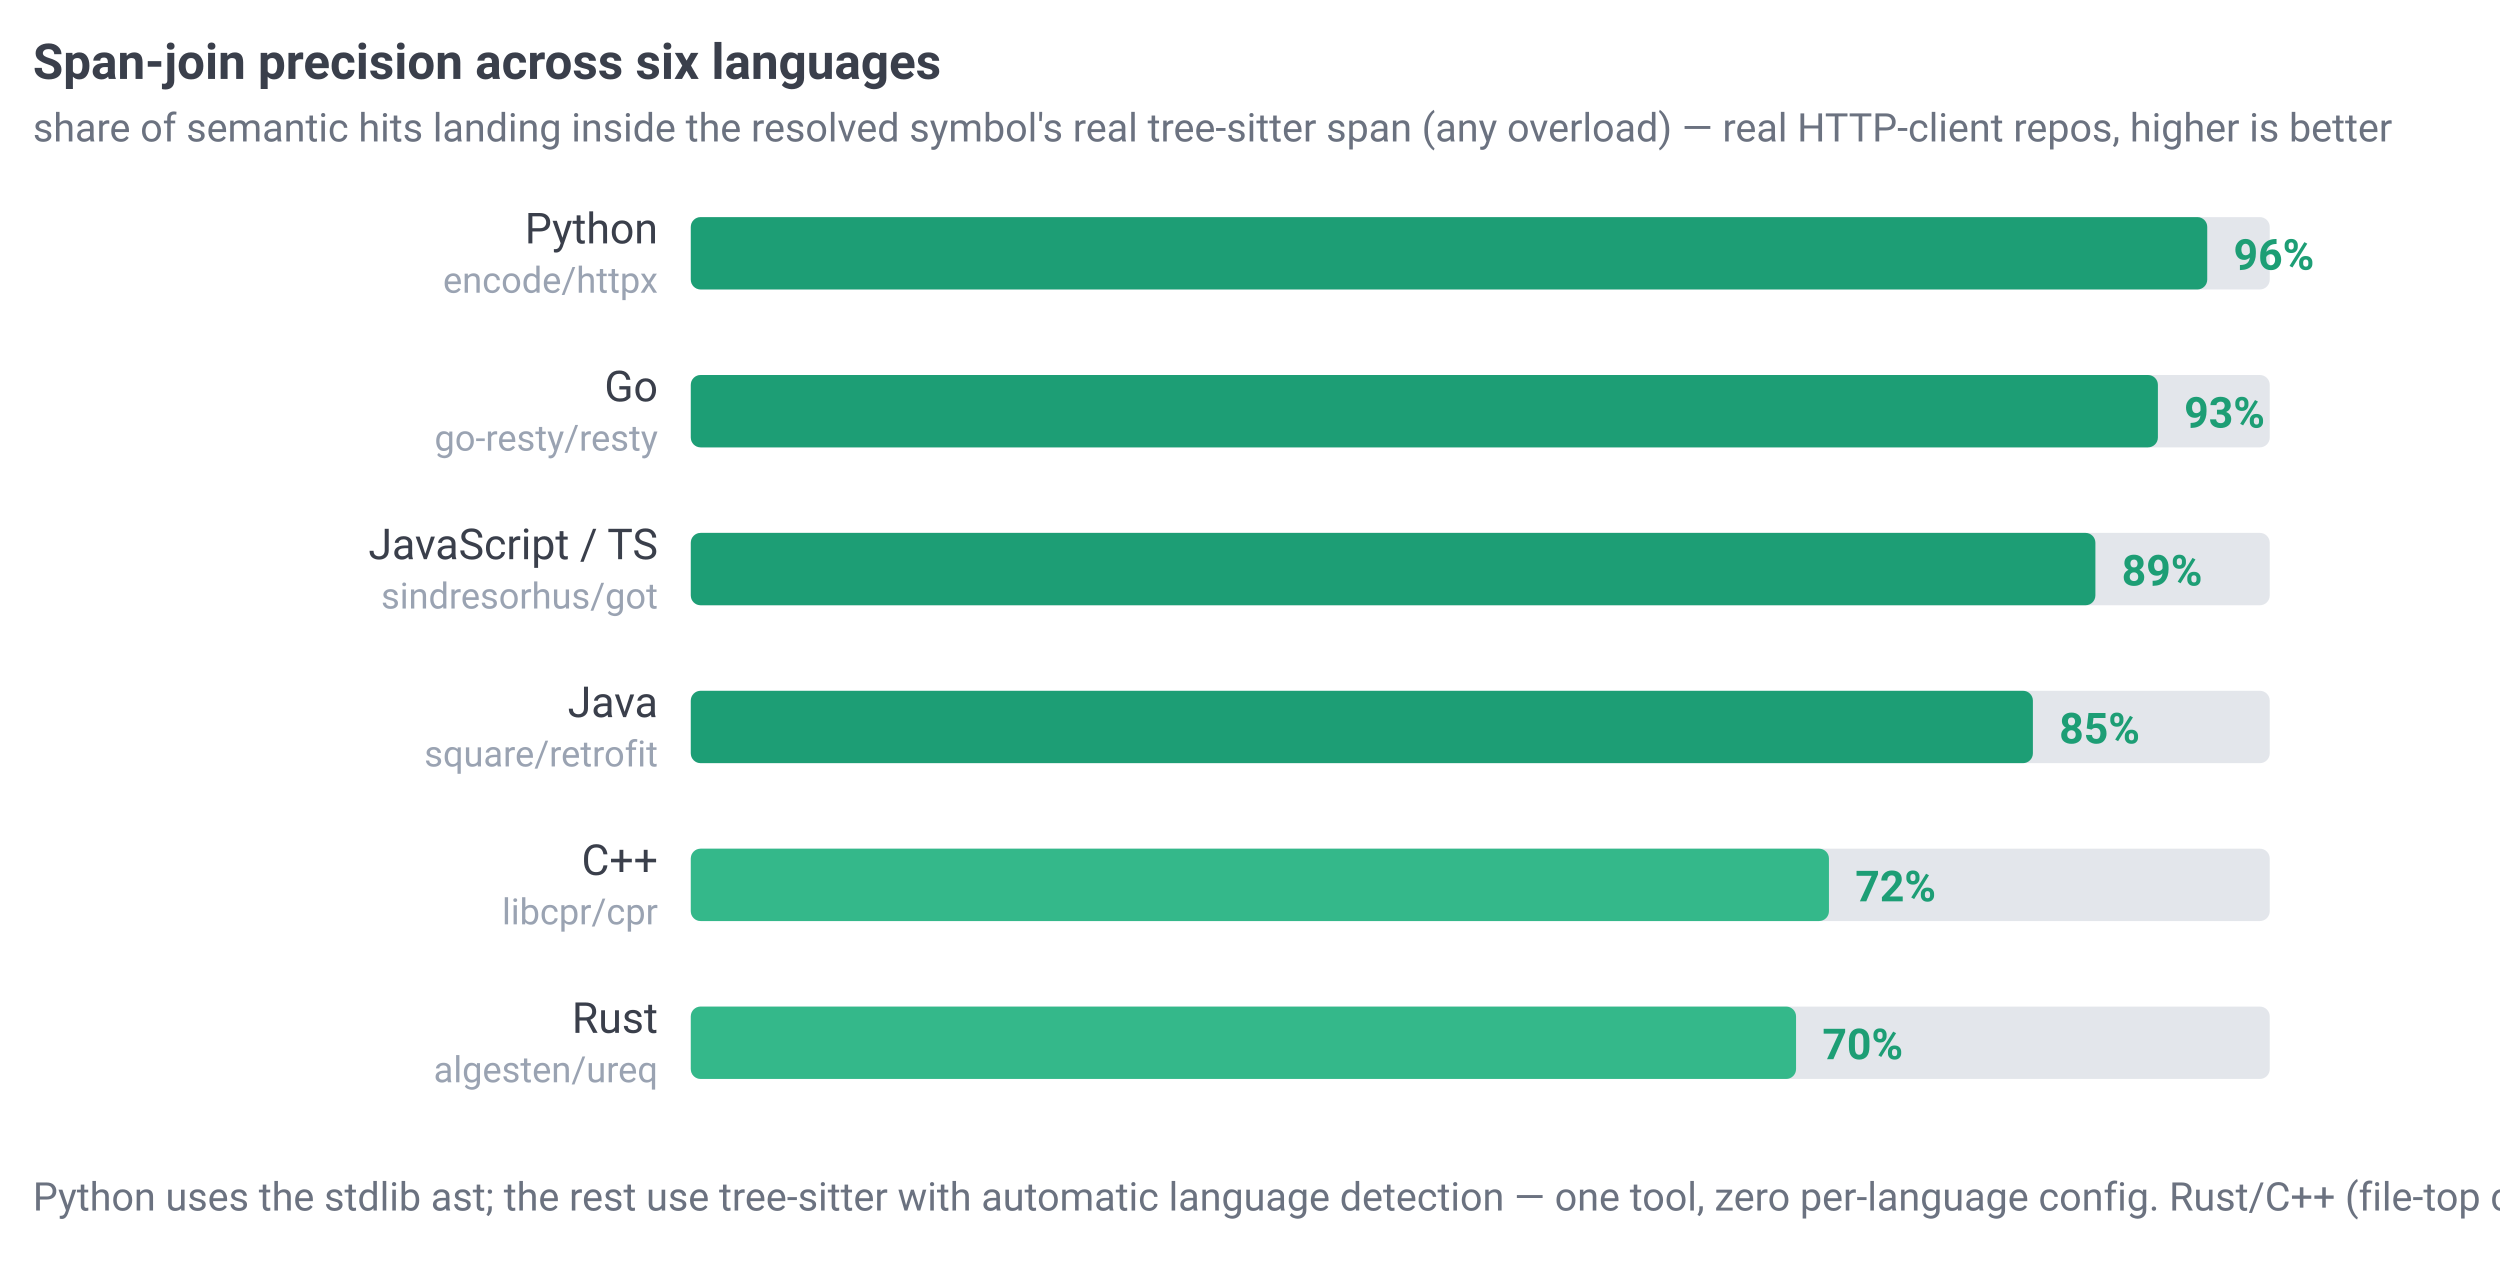
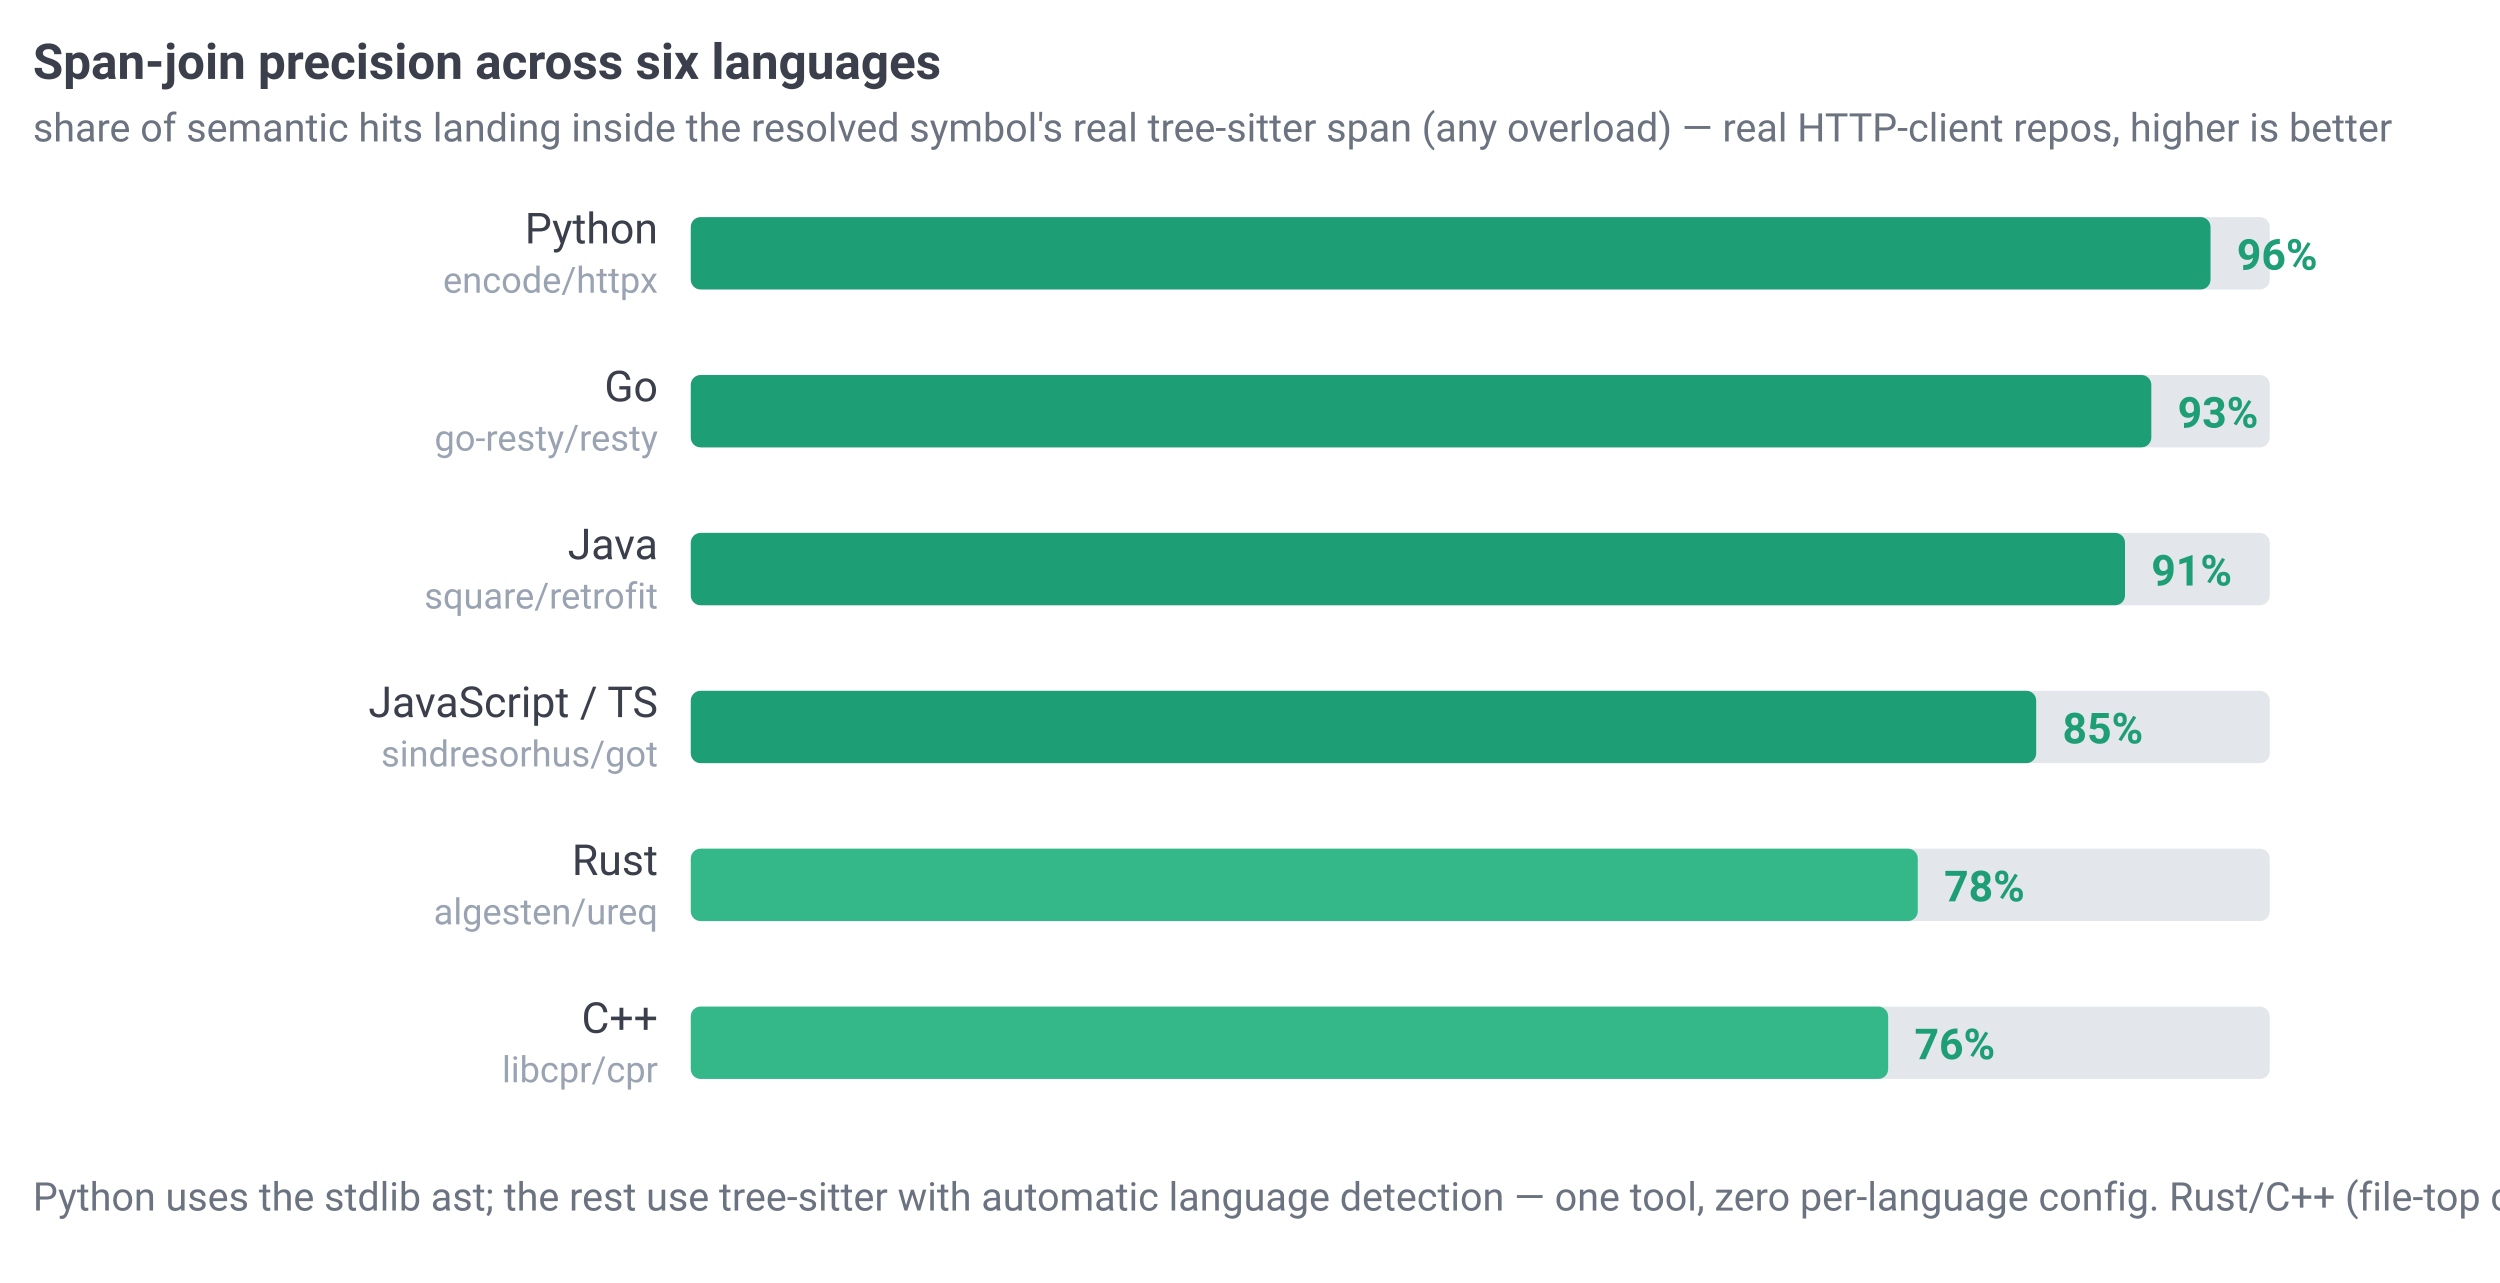
- <svg xmlns="http://www.w3.org/2000/svg" viewBox="0 0 760 390" role="img" aria-label="Span-join precision across six languages on real HTTP-client repos: Python 96%, Go 93%, JavaScript/TypeScript 89%, Java 85%, C++ 72%, Rust 70%.">
+ <svg xmlns="http://www.w3.org/2000/svg" viewBox="0 0 760 390" role="img" aria-label="Span-join precision across six languages on real HTTP-client repos: Python 96%, Go 93%, Java 91%, JavaScript/TypeScript 85%, Rust 78%, C++ 76%.">
  <style>
    text{font-family:-apple-system,BlinkMacSystemFont,"Segoe UI",Roboto,sans-serif;fill:#3a3f4b}
    .t{font-size:15px;font-weight:600}.s{font-size:12px;fill:#6b7280}
    .lbl{font-size:13px;fill:#3a3f4b}.repo{font-size:11px;fill:#9aa3b2}
    .v{font-size:13px;font-weight:600;fill:#1d9e75}
    .track{fill:#e3e6eb}
    @media (prefers-color-scheme: dark){
      text{fill:#cdd2db}.s{fill:#9aa3b2}.lbl{fill:#cdd2db}.repo{fill:#7b8494}.track{fill:#262b34}
    }
  </style>
  <text class="t" x="10" y="24">Span-join precision across six languages</text>
  <text class="s" x="10" y="43">share of semantic hits landing inside the resolved symbol's real tree-sitter span (any overload) — real HTTP-client repos, higher is better</text>
  <text class="lbl" x="200" y="74" text-anchor="end">Python</text>
  <text class="repo" x="200" y="89" text-anchor="end">encode/httpx</text>
  <rect class="track" x="210" y="66" width="480" height="22" rx="3" />
-   <rect x="210" y="66" width="461" height="22" rx="3" fill="#1d9e75" />
-   <text class="v" x="679" y="82">96%</text>
+   <rect x="210" y="66" width="462" height="22" rx="3" fill="#1d9e75" />
+   <text class="v" x="680" y="82">96%</text>
  <text class="lbl" x="200" y="122" text-anchor="end">Go</text>
  <text class="repo" x="200" y="137" text-anchor="end">go-resty/resty</text>
  <rect class="track" x="210" y="114" width="480" height="22" rx="3" />
-   <rect x="210" y="114" width="446" height="22" rx="3" fill="#1d9e75" />
-   <text class="v" x="664" y="130">93%</text>
-   <text class="lbl" x="200" y="170" text-anchor="end">JavaScript / TS</text>
-   <text class="repo" x="200" y="185" text-anchor="end">sindresorhus/got</text>
+   <rect x="210" y="114" width="444" height="22" rx="3" fill="#1d9e75" />
+   <text class="v" x="662" y="130">93%</text>
+   <text class="lbl" x="200" y="170" text-anchor="end">Java</text>
+   <text class="repo" x="200" y="185" text-anchor="end">square/retrofit</text>
  <rect class="track" x="210" y="162" width="480" height="22" rx="3" />
-   <rect x="210" y="162" width="427" height="22" rx="3" fill="#1d9e75" />
-   <text class="v" x="645" y="178">89%</text>
-   <text class="lbl" x="200" y="218" text-anchor="end">Java</text>
-   <text class="repo" x="200" y="233" text-anchor="end">square/retrofit</text>
+   <rect x="210" y="162" width="436" height="22" rx="3" fill="#1d9e75" />
+   <text class="v" x="654" y="178">91%</text>
+   <text class="lbl" x="200" y="218" text-anchor="end">JavaScript / TS</text>
+   <text class="repo" x="200" y="233" text-anchor="end">sindresorhus/got</text>
  <rect class="track" x="210" y="210" width="480" height="22" rx="3" />
-   <rect x="210" y="210" width="408" height="22" rx="3" fill="#1d9e75" />
-   <text class="v" x="626" y="226">85%</text>
-   <text class="lbl" x="200" y="266" text-anchor="end">C++</text>
-   <text class="repo" x="200" y="281" text-anchor="end">libcpr/cpr</text>
+   <rect x="210" y="210" width="409" height="22" rx="3" fill="#1d9e75" />
+   <text class="v" x="627" y="226">85%</text>
+   <text class="lbl" x="200" y="266" text-anchor="end">Rust</text>
+   <text class="repo" x="200" y="281" text-anchor="end">algesten/ureq</text>
  <rect class="track" x="210" y="258" width="480" height="22" rx="3" />
-   <rect x="210" y="258" width="346" height="22" rx="3" fill="#34b88a" />
-   <text class="v" x="564" y="274">72%</text>
-   <text class="lbl" x="200" y="314" text-anchor="end">Rust</text>
-   <text class="repo" x="200" y="329" text-anchor="end">algesten/ureq</text>
+   <rect x="210" y="258" width="373" height="22" rx="3" fill="#34b88a" />
+   <text class="v" x="591" y="274">78%</text>
+   <text class="lbl" x="200" y="314" text-anchor="end">C++</text>
+   <text class="repo" x="200" y="329" text-anchor="end">libcpr/cpr</text>
  <rect class="track" x="210" y="306" width="480" height="22" rx="3" />
-   <rect x="210" y="306" width="336" height="22" rx="3" fill="#34b88a" />
-   <text class="v" x="554" y="322">70%</text>
-   <text class="s" x="10" y="368">Python uses the stdlib ast; the rest use tree-sitter with automatic language detection — one tool, zero per-language config. Rust/C++ (file-top chunks &amp; namespace-level idioms) trail but recover FQNs at 83–100%.</text>
+   <rect x="210" y="306" width="364" height="22" rx="3" fill="#34b88a" />
+   <text class="v" x="582" y="322">76%</text>
+   <text class="s" x="10" y="368">Python uses the stdlib ast; the rest use tree-sitter with automatic language detection — one tool, zero per-language config. Rust/C++ (file-top chunks &amp; namespace-level idioms) trail but recover FQNs at 83–100%. Native-engine graphs, 2026-11-23.</text>
</svg>
